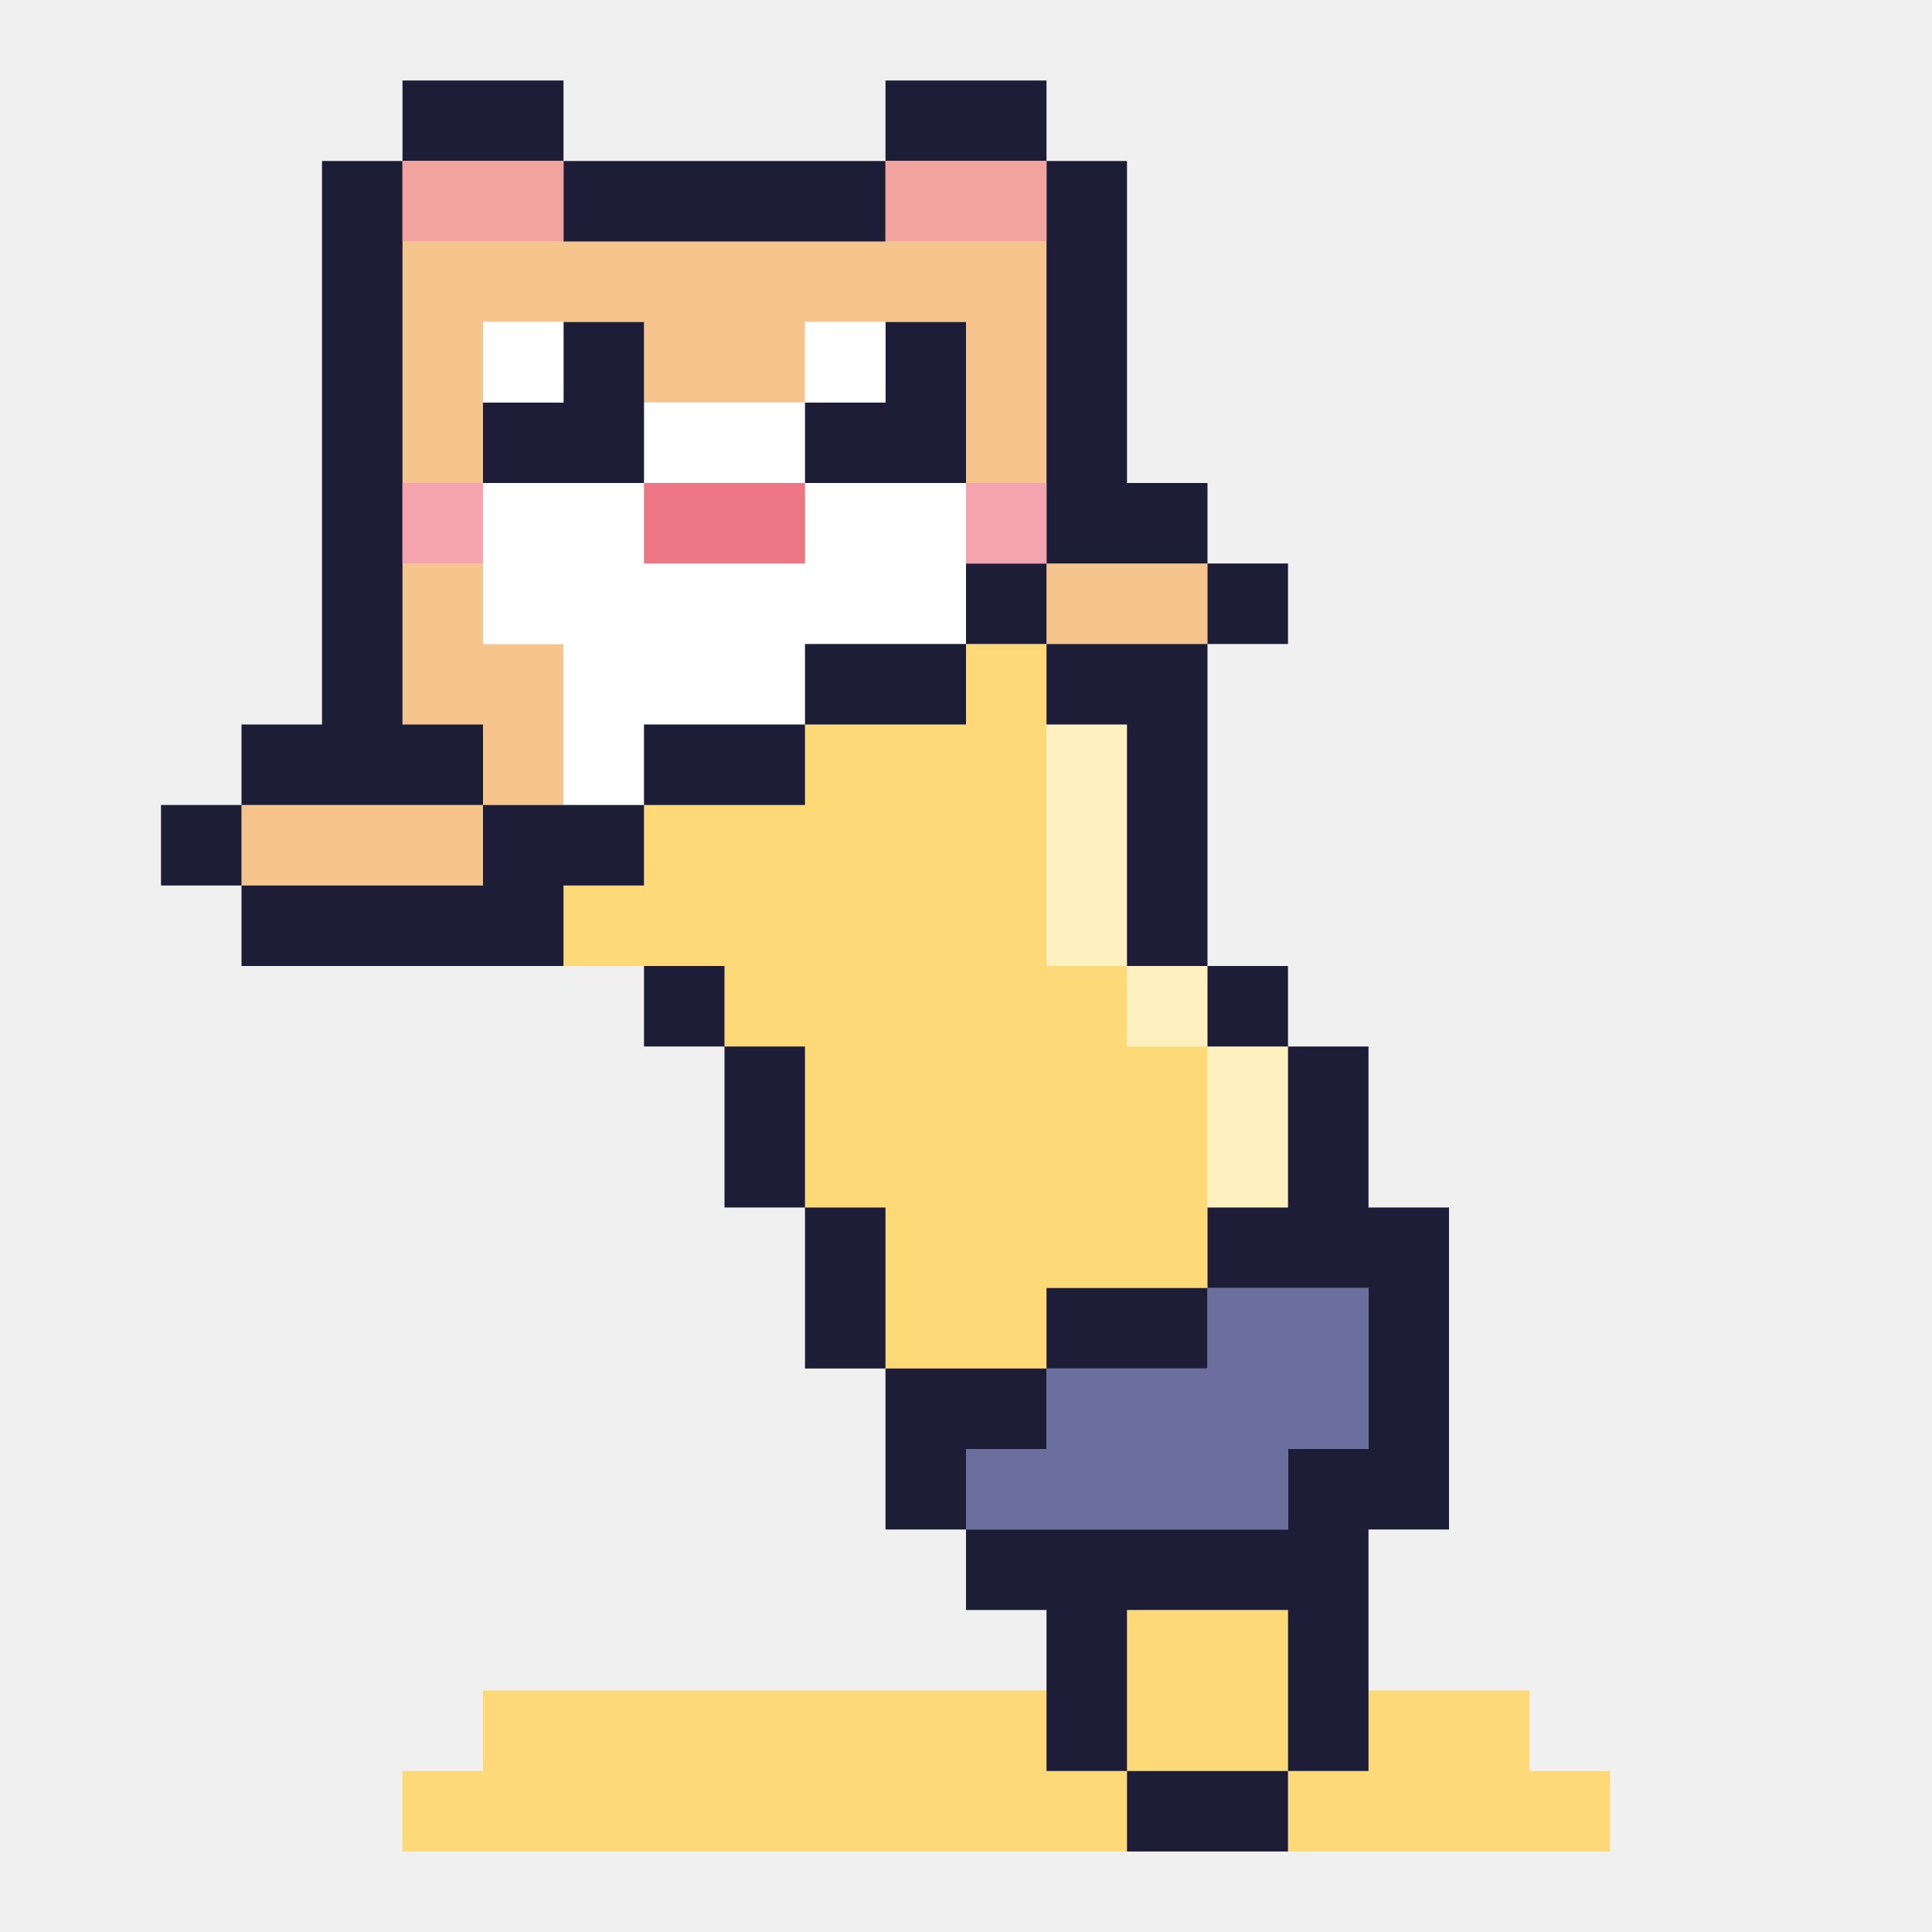
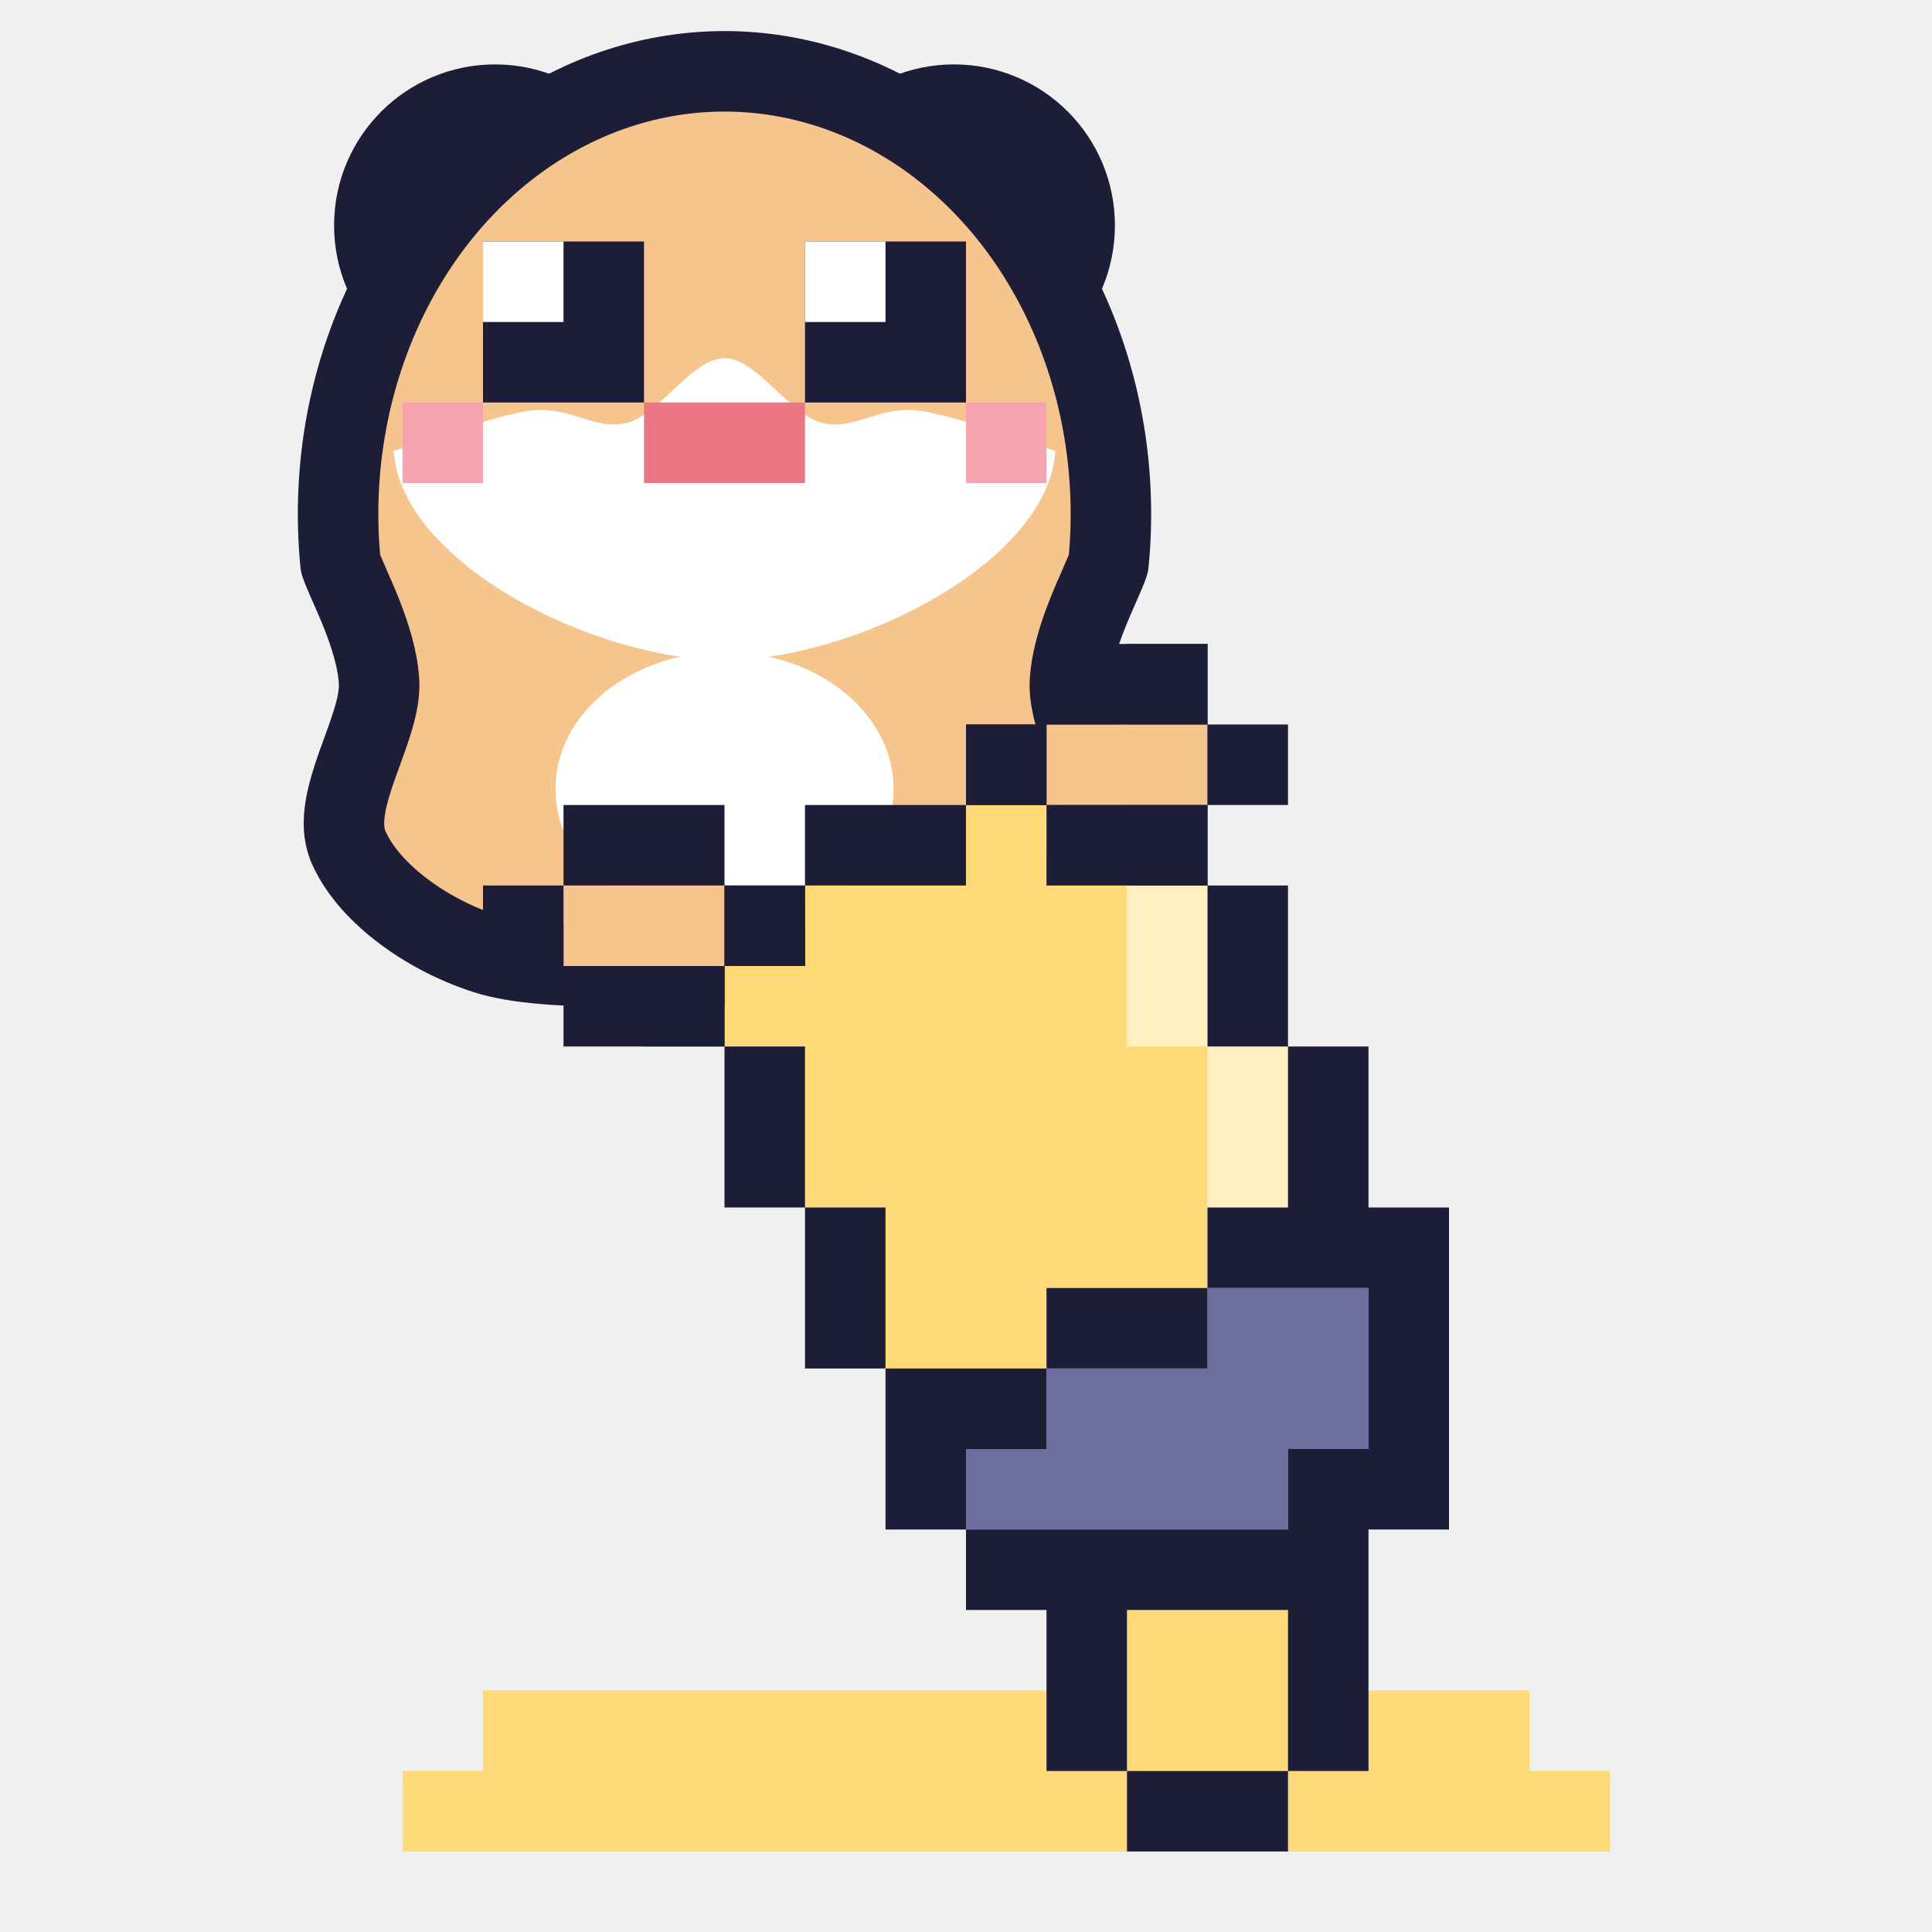
<svg xmlns="http://www.w3.org/2000/svg" width="24" height="24" viewBox="0 0 24 24">
+   <g id="hamster">
+     <path id="hb_ears" d="M4.65 2.8A1.5 1.5 0 1 1 7.65 2.8A1.5 1.5 0 1 1 4.65 2.8ZM10.35 2.8A1.5 1.5 0 1 1 13.35 2.8A1.5 1.5 0 1 1 10.35 2.8Z" fill="#F6C58E" stroke="#1E1D38" stroke-width="1" />
+     <path id="hb_ears_in" d="M5.65 3A0.78 0.78 0 1 1 7.2 3A0.78 0.78 0 1 1 5.65 3ZM10.8 3A0.78 0.78 0 1 1 12.35 3A0.78 0.78 0 1 1 10.8 3Z" fill="#F2A3A0" />
+     <path id="hb_body" d="M4.23 7A4.8 5.5 0 1 1 13.77 7C13.69 7.25 13.31 7.92 13.29 8.5C13.28 9.08 13.9 9.94 13.68 10.5C13.45 11.06 12.74 11.6 11.96 11.85C11.18 12.1 9.49 11.97 9 12C8.51 11.97 6.82 12.1 6.04 11.85C5.26 11.6 4.55 11.06 4.32 10.5C4.1 9.94 4.72 9.08 4.71 8.5C4.69 7.92 4.31 7.25 4.23 7Z" fill="#F6C58E" stroke="#1E1D38" stroke-width="1" stroke-linejoin="round" />
+     <path id="hb_muzzle" d="M4.89 5.6C5.18 5.52 6.12 5.16 6.6 5.1C7.08 5.04 7.4 5.36 7.8 5.25C8.2 5.14 8.6 4.45 9 4.45C9.4 4.45 9.8 5.14 10.2 5.25C10.6 5.36 10.92 5.04 11.4 5.1C11.88 5.16 12.82 5.52 13.11 5.6C13.02 7 10.6 8.2 9 8.2C7.4 8.2 4.98 7 4.89 5.6ZM6.9 9.8A2.1 1.7 0 1 1 11.1 9.8A2.1 1.7 0 1 1 6.9 9.8Z" fill="#FFFFFF" />
+     <path id="hb_eyes" d="M6 3h2v2h-2ZM10 3h2v2h-2Z" fill="#1E1D38" />
+     <path id="hb_eyes_hl" d="M6 3h1v1h-1ZM10 3h1v1h-1Z" fill="#FFFFFF" />
+     <path id="hb_nose" d="M8 5h2v1h-2Z" fill="#EC7684" />
+     <path id="hb_blush" d="M5 5h1v1h-1ZM12 5h1v1h-1Z" fill="#F6A3B0" />
+   </g>
  <g id="object">
-     <path id="hl_band" d="M6 21h7v1h-7ZM17 21h2v1h-2ZM5 22h9v1h-9ZM16 22h4v1h-4Z" fill="#FDD978" />
-     <path id="hl_barrel" d="M12 8h1v1h-1ZM10 9h3v1h-3ZM8 10h5v1h-5ZM7 11h6v1h-6ZM9 12h5v1h-5ZM10 13h5v1h-5ZM10 14h5v1h-5ZM11 15h4v1h-4ZM11 16h2v1h-2ZM14 20h2v1h-2ZM14 21h2v1h-2Z" fill="#FDD978" />
-     <path id="hl_gloss" d="M13 9h1v1h-1ZM13 10h1v1h-1ZM13 11h1v1h-1ZM14 12h1v1h-1ZM15 13h1v1h-1ZM15 14h1v1h-1Z" fill="#FFF1BF" />
-     <path id="hl_collar" d="M15 16h2v1h-2ZM13 17h4v1h-4ZM12 18h4v1h-4Z" fill="#6C6E9E" />
-     <path id="hl_peach" d="M5 3h8v1h-8ZM5 4h1v1h-1ZM8 4h2v1h-2ZM12 4h1v1h-1ZM5 5h1v1h-1ZM12 5h1v1h-1ZM5 7h1v1h-1ZM13 7h2v1h-2ZM5 8h2v1h-2ZM6 9h1v1h-1ZM3 10h3v1h-3Z" fill="#F6C58E" />
-     <path id="hl_muzzle" d="M8 5h2v1h-2ZM6 6h2v1h-2ZM10 6h2v1h-2ZM6 7h6v1h-6ZM7 8h3v1h-3ZM7 9h1v1h-1Z" fill="#FFFFFF" />
-     <path id="hl_ink" d="M5 1h2v1h-2ZM11 1h2v1h-2ZM4 2h1v1h-1ZM7 2h4v1h-4ZM13 2h1v1h-1ZM4 3h1v1h-1ZM13 3h1v1h-1ZM4 4h1v1h-1ZM7 4h1v1h-1ZM11 4h1v1h-1ZM13 4h1v1h-1ZM4 5h1v1h-1ZM6 5h2v1h-2ZM10 5h2v1h-2ZM13 5h1v1h-1ZM4 6h1v1h-1ZM13 6h2v1h-2ZM4 7h1v1h-1ZM12 7h1v1h-1ZM15 7h1v1h-1ZM4 8h1v1h-1ZM10 8h2v1h-2ZM13 8h2v1h-2ZM3 9h3v1h-3ZM8 9h2v1h-2ZM14 9h1v1h-1ZM2 10h1v1h-1ZM6 10h2v1h-2ZM14 10h1v1h-1ZM3 11h4v1h-4ZM14 11h1v1h-1ZM8 12h1v1h-1ZM15 12h1v1h-1ZM9 13h1v1h-1ZM16 13h1v1h-1ZM9 14h1v1h-1ZM16 14h1v1h-1ZM10 15h1v1h-1ZM15 15h3v1h-3ZM10 16h1v1h-1ZM13 16h2v1h-2ZM17 16h1v1h-1ZM11 17h2v1h-2ZM17 17h1v1h-1ZM11 18h1v1h-1ZM16 18h2v1h-2ZM12 19h5v1h-5ZM13 20h1v1h-1ZM16 20h1v1h-1ZM13 21h1v1h-1ZM16 21h1v1h-1ZM14 22h2v1h-2Z" fill="#1E1D38" />
-     <path id="hl_ears_in" d="M5 2h2v1h-2ZM11 2h2v1h-2Z" fill="#F2A3A0" />
-     <path id="hl_eyes_hl" d="M6 4h1v1h-1ZM10 4h1v1h-1Z" fill="#FFFFFF" />
-     <path id="hl_blush" d="M5 6h1v1h-1ZM12 6h1v1h-1Z" fill="#F6A3B0" />
-     <path id="hl_nose" d="M8 6h2v1h-2Z" fill="#EC7684" />
+     <path id="mk_band" d="M6 21h7v1h-7ZM17 21h2v1h-2ZM5 22h9v1h-9ZM16 22h4v1h-4Z" fill="#FDD978" />
+     <path id="mk_barrel" d="M12 10h1v1h-1ZM10 11h4v1h-4ZM9 12h5v1h-5ZM10 13h5v1h-5ZM10 14h5v1h-5ZM11 15h4v1h-4ZM11 16h2v1h-2ZM14 20h2v1h-2ZM14 21h2v1h-2Z" fill="#FDD978" />
+     <path id="mk_gloss" d="M13 10h1v1h-1ZM14 11h1v1h-1ZM14 12h1v1h-1ZM15 13h1v1h-1ZM15 14h1v1h-1Z" fill="#FFF1BF" />
+     <path id="mk_collar" d="M15 16h2v1h-2ZM13 17h4v1h-4ZM12 18h4v1h-4Z" fill="#6C6E9E" />
+     <path id="mk_ink" d="M14 8h1v1h-1ZM12 9h3v1h-3ZM10 10h2v1h-2ZM14 10h1v1h-1ZM8 11h2v1h-2ZM15 11h1v1h-1ZM8 12h1v1h-1ZM15 12h1v1h-1ZM9 13h1v1h-1ZM16 13h1v1h-1ZM9 14h1v1h-1ZM16 14h1v1h-1ZM10 15h1v1h-1ZM15 15h3v1h-3ZM10 16h1v1h-1ZM13 16h2v1h-2ZM17 16h1v1h-1ZM11 17h2v1h-2ZM17 17h1v1h-1ZM11 18h1v1h-1ZM16 18h2v1h-2ZM12 19h5v1h-5ZM13 20h1v1h-1ZM16 20h1v1h-1ZM13 21h1v1h-1ZM16 21h1v1h-1ZM14 22h2v1h-2Z" fill="#1E1D38" />
+   </g>
+   <g id="front">
+     <path id="pw_pads" d="M13 9h2v1h-2ZM7 11h2v1h-2Z" fill="#F6C58E" />
+     <path id="pw_rim" d="M13 8h2v1h-2ZM12 9h1v1h-1ZM15 9h1v1h-1ZM7 10h2v1h-2ZM13 10h2v1h-2ZM6 11h1v1h-1ZM9 11h1v1h-1ZM7 12h2v1h-2Z" fill="#1E1D38" />
  </g>
</svg>
